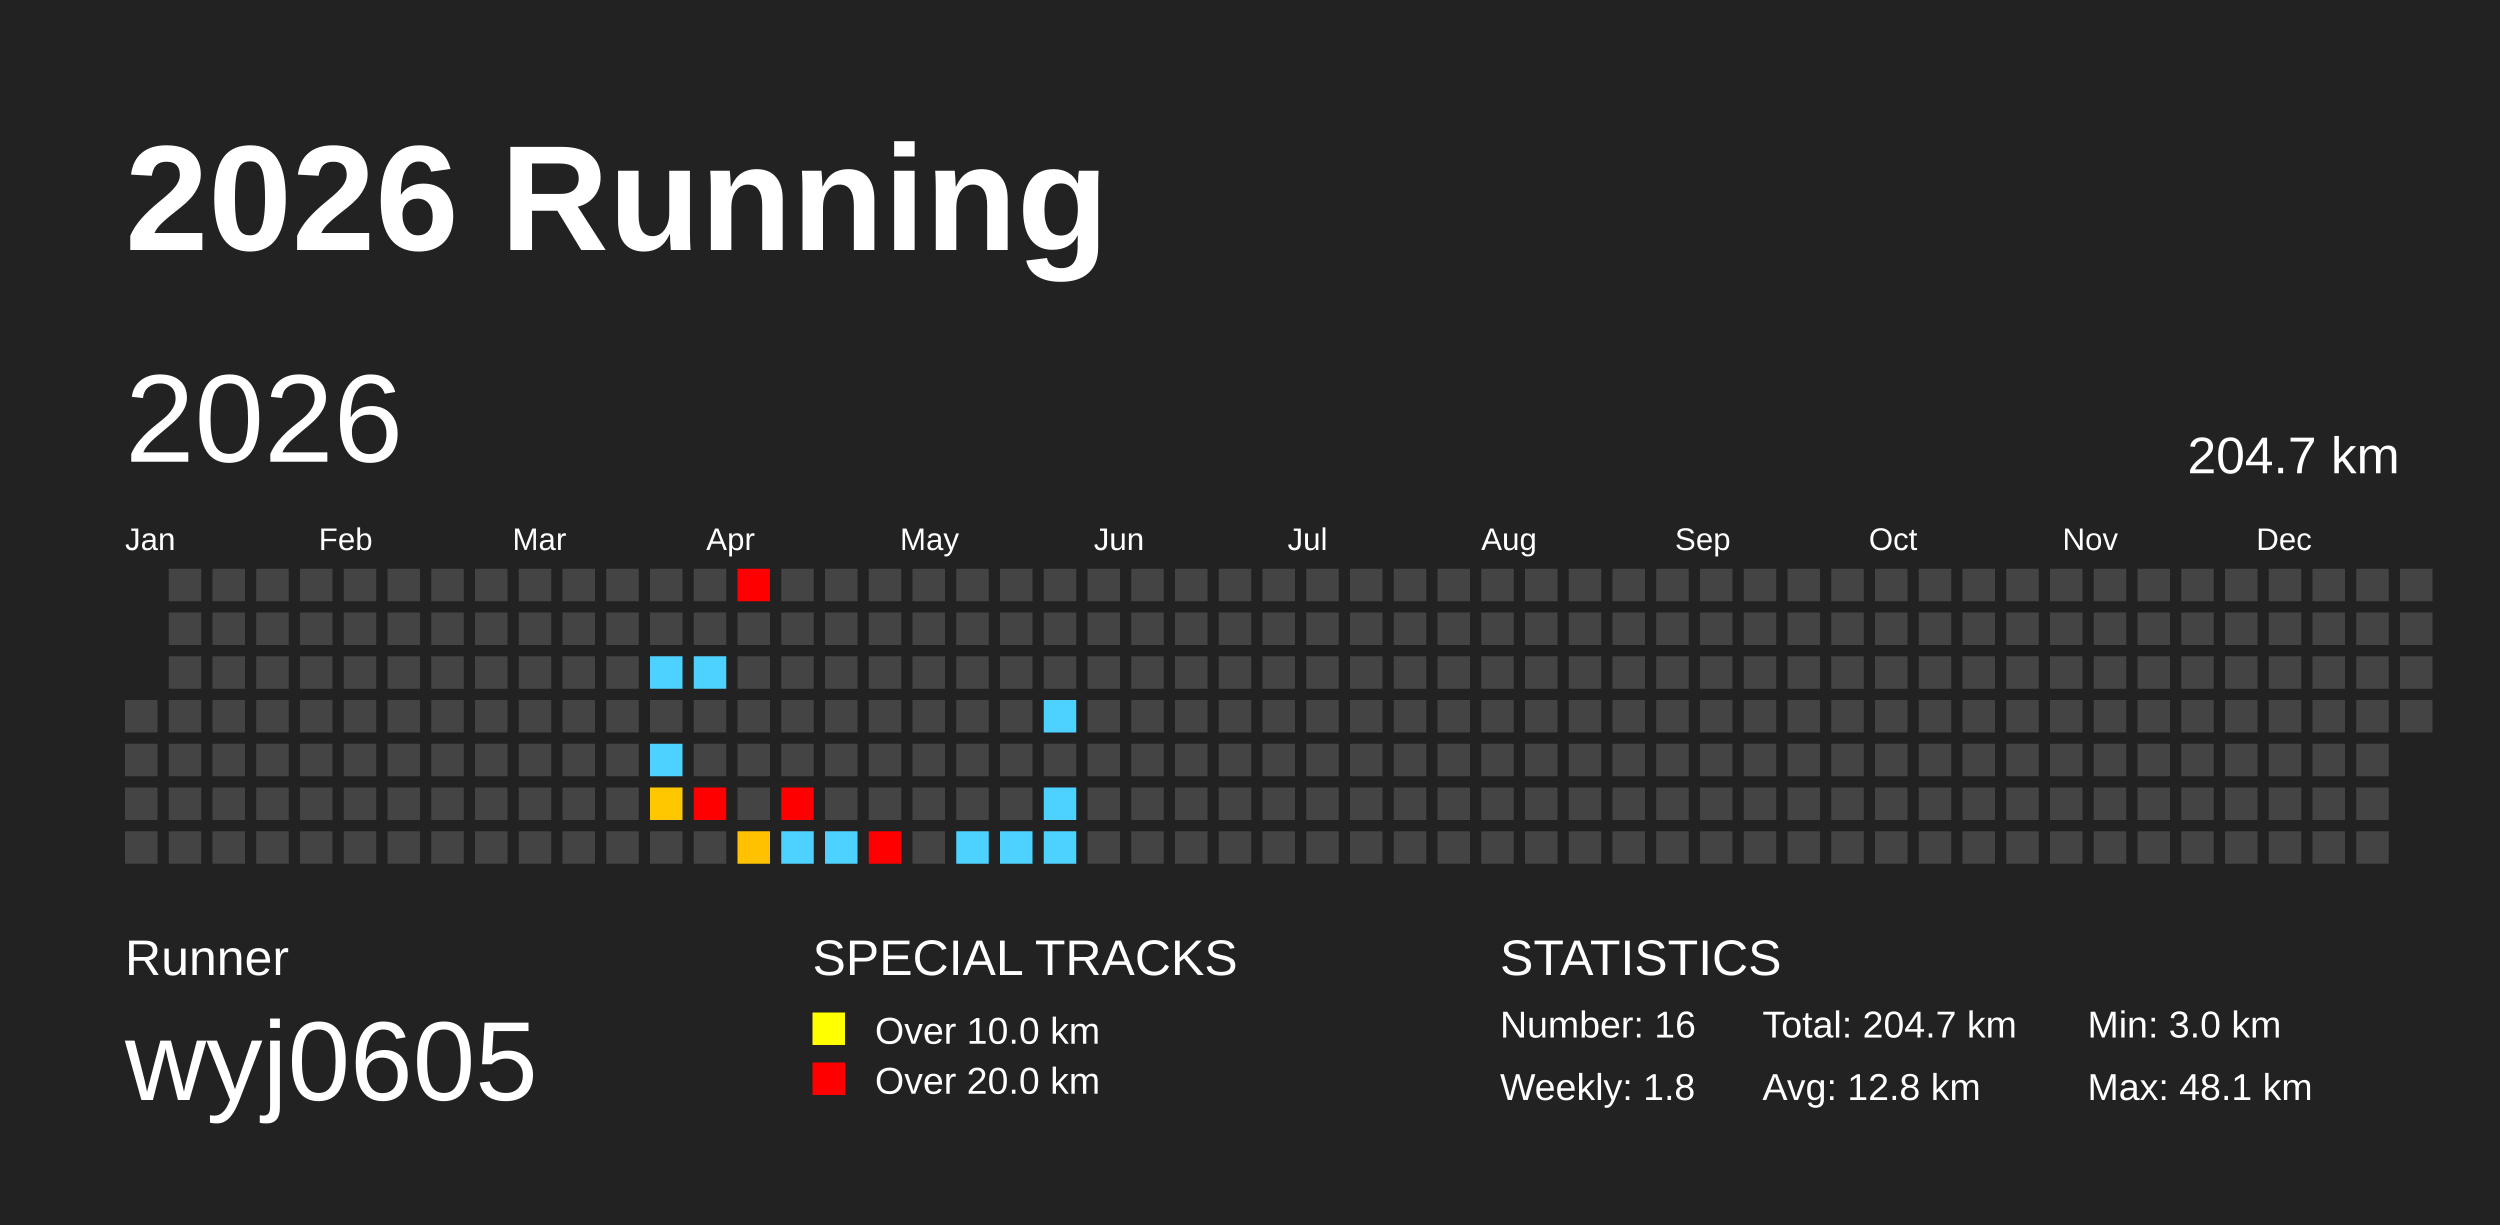
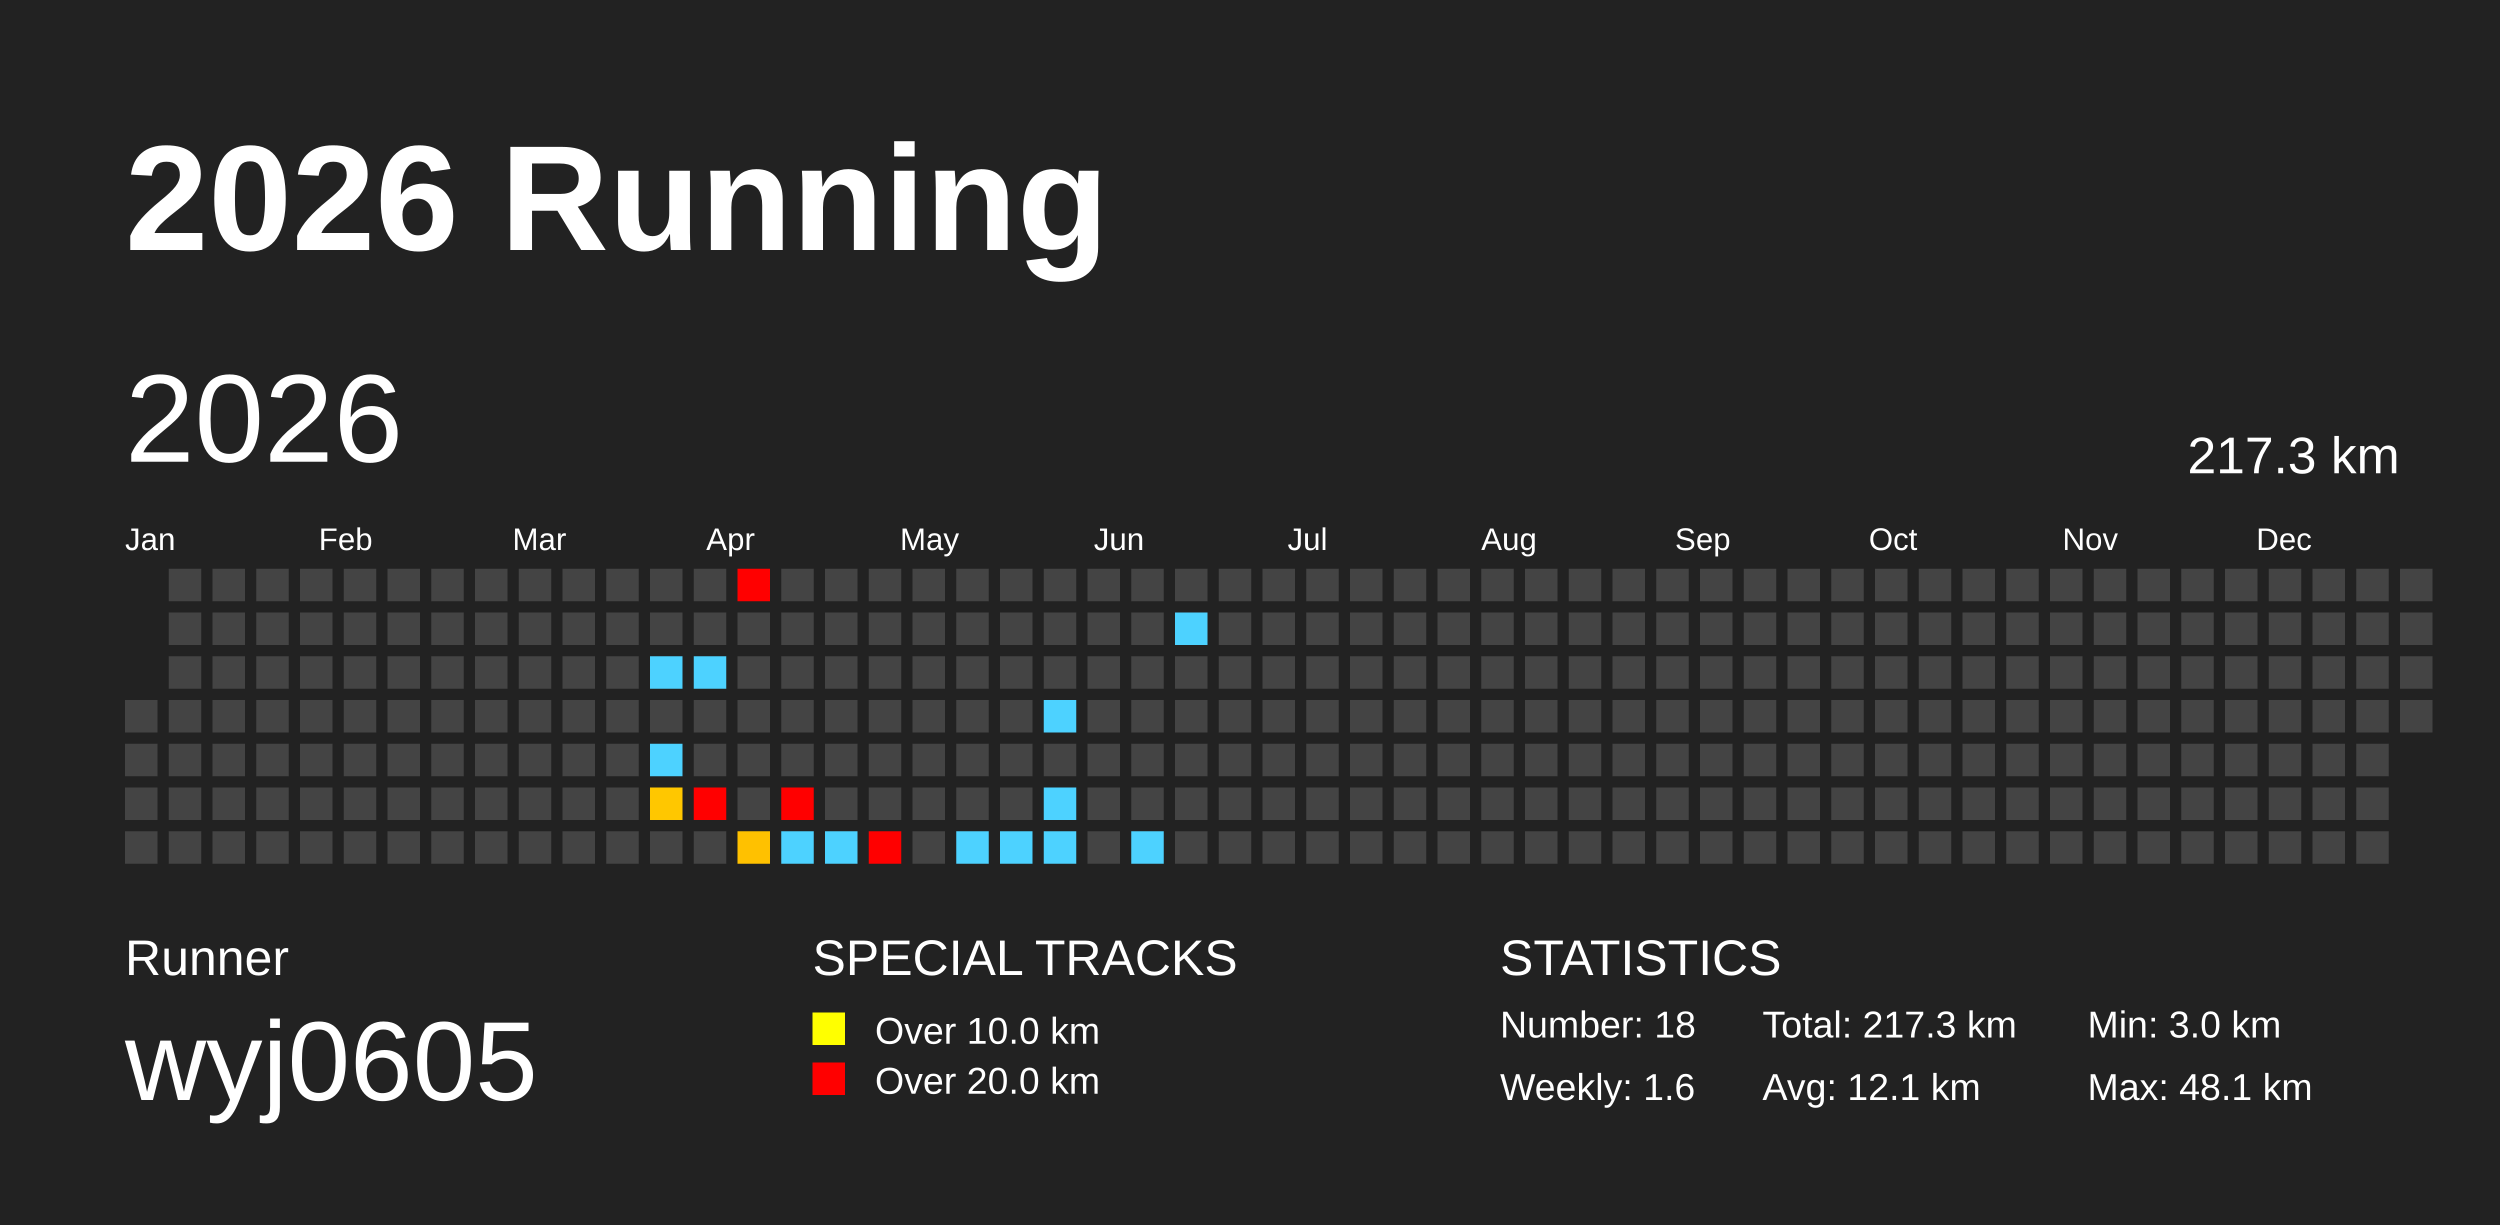
<svg xmlns="http://www.w3.org/2000/svg" baseProfile="full" height="98mm" version="1.1" viewBox="0,0,200,98" width="200mm">
  <defs />
  <rect fill="#222222" height="98" width="200" x="0" y="0" />
  <text fill="#FFFFFF" style="font-size:12px; font-family:Arial; font-weight:bold;" x="10" y="20">2026 Running</text>
  <text fill="#FFFFFF" style="font-size:4px; font-family:Arial" x="10" y="78">Runner</text>
  <text fill="#FFFFFF" style="font-size:9px; font-family:Arial" x="10" y="88">wyj0605</text>
  <text fill="#FFFFFF" style="font-size:4px; font-family:Arial" x="65" y="78">SPECIAL TRACKS</text>
  <rect fill="yellow" height="2.6" width="2.6" x="65" y="81" />
  <text fill="#FFFFFF" style="font-size:3px; font-family:Arial" x="70" y="83.5">Over 10.0 km</text>
  <rect fill="red" height="2.6" width="2.6" x="65" y="85" />
  <text fill="#FFFFFF" style="font-size:3px; font-family:Arial" x="70" y="87.5">Over 20.0 km</text>
  <text fill="#FFFFFF" style="font-size:4px; font-family:Arial" x="120" y="78">STATISTICS</text>
-   <text fill="#FFFFFF" style="font-size:3px; font-family:Arial" x="120" y="83">Number: 16</text>
-   <text fill="#FFFFFF" style="font-size:3px; font-family:Arial" x="120" y="88">Weekly: 1.8</text>
-   <text fill="#FFFFFF" style="font-size:3px; font-family:Arial" x="141" y="83">Total: 204.7 km</text>
-   <text fill="#FFFFFF" style="font-size:3px; font-family:Arial" x="141" y="88">Avg: 12.8 km</text>
+   <text fill="#FFFFFF" style="font-size:3px; font-family:Arial" x="120" y="83">Number: 18</text>
+   <text fill="#FFFFFF" style="font-size:3px; font-family:Arial" x="120" y="88">Weekly: 1.6</text>
+   <text fill="#FFFFFF" style="font-size:3px; font-family:Arial" x="141" y="83">Total: 217.3 km</text>
+   <text fill="#FFFFFF" style="font-size:3px; font-family:Arial" x="141" y="88">Avg: 12.1 km</text>
  <text fill="#FFFFFF" style="font-size:3px; font-family:Arial" x="167" y="83">Min: 3.0 km</text>
  <text fill="#FFFFFF" style="font-size:3px; font-family:Arial" x="167" y="88">Max: 48.1 km</text>
  <text dominant-baseline="hanging" fill="#FFFFFF" style="font-size:10.0px; font-family:Arial;" x="10" y="30">2026</text>
-   <text dominant-baseline="hanging" fill="#FFFFFF" style="font-size:4.125px; font-family:Arial;" x="175" y="35">204.7 km</text>
+   <text dominant-baseline="hanging" fill="#FFFFFF" style="font-size:4.125px; font-family:Arial;" x="175" y="35">217.3 km</text>
  <text fill="#FFFFFF" style="font-size:2.5px; font-family:Arial" x="10.0" y="44">Jan</text>
  <text fill="#FFFFFF" style="font-size:2.5px; font-family:Arial" x="25.5" y="44">Feb</text>
  <text fill="#FFFFFF" style="font-size:2.5px; font-family:Arial" x="41.0" y="44">Mar</text>
  <text fill="#FFFFFF" style="font-size:2.5px; font-family:Arial" x="56.5" y="44">Apr</text>
  <text fill="#FFFFFF" style="font-size:2.5px; font-family:Arial" x="72.0" y="44">May</text>
  <text fill="#FFFFFF" style="font-size:2.5px; font-family:Arial" x="87.5" y="44">Jun</text>
  <text fill="#FFFFFF" style="font-size:2.5px; font-family:Arial" x="103.0" y="44">Jul</text>
  <text fill="#FFFFFF" style="font-size:2.5px; font-family:Arial" x="118.5" y="44">Aug</text>
  <text fill="#FFFFFF" style="font-size:2.5px; font-family:Arial" x="134.0" y="44">Sep</text>
  <text fill="#FFFFFF" style="font-size:2.5px; font-family:Arial" x="149.5" y="44">Oct</text>
  <text fill="#FFFFFF" style="font-size:2.5px; font-family:Arial" x="165.0" y="44">Nov</text>
  <text fill="#FFFFFF" style="font-size:2.5px; font-family:Arial" x="180.5" y="44">Dec</text>
  <rect fill="#444444" height="2.6" width="2.6" x="10.0" y="56.0" />
  <rect fill="#444444" height="2.6" width="2.6" x="10.0" y="59.5" />
  <rect fill="#444444" height="2.6" width="2.6" x="10.0" y="63.0" />
  <rect fill="#444444" height="2.6" width="2.6" x="10.0" y="66.5" />
  <rect fill="#444444" height="2.6" width="2.6" x="13.5" y="45.5" />
  <rect fill="#444444" height="2.6" width="2.6" x="13.5" y="49.0" />
  <rect fill="#444444" height="2.6" width="2.6" x="13.5" y="52.5" />
  <rect fill="#444444" height="2.6" width="2.6" x="13.5" y="56.0" />
  <rect fill="#444444" height="2.6" width="2.6" x="13.5" y="59.5" />
  <rect fill="#444444" height="2.6" width="2.6" x="13.5" y="63.0" />
  <rect fill="#444444" height="2.6" width="2.6" x="13.5" y="66.5" />
  <rect fill="#444444" height="2.6" width="2.6" x="17.0" y="45.5" />
  <rect fill="#444444" height="2.6" width="2.6" x="17.0" y="49.0" />
  <rect fill="#444444" height="2.6" width="2.6" x="17.0" y="52.5" />
  <rect fill="#444444" height="2.6" width="2.6" x="17.0" y="56.0" />
  <rect fill="#444444" height="2.6" width="2.6" x="17.0" y="59.5" />
  <rect fill="#444444" height="2.6" width="2.6" x="17.0" y="63.0" />
  <rect fill="#444444" height="2.6" width="2.6" x="17.0" y="66.5" />
  <rect fill="#444444" height="2.6" width="2.6" x="20.5" y="45.5" />
  <rect fill="#444444" height="2.6" width="2.6" x="20.5" y="49.0" />
  <rect fill="#444444" height="2.6" width="2.6" x="20.5" y="52.5" />
  <rect fill="#444444" height="2.6" width="2.6" x="20.5" y="56.0" />
  <rect fill="#444444" height="2.6" width="2.6" x="20.5" y="59.5" />
  <rect fill="#444444" height="2.6" width="2.6" x="20.5" y="63.0" />
  <rect fill="#444444" height="2.6" width="2.6" x="20.5" y="66.5" />
  <rect fill="#444444" height="2.6" width="2.6" x="24.0" y="45.5" />
  <rect fill="#444444" height="2.6" width="2.6" x="24.0" y="49.0" />
  <rect fill="#444444" height="2.6" width="2.6" x="24.0" y="52.5" />
  <rect fill="#444444" height="2.6" width="2.6" x="24.0" y="56.0" />
  <rect fill="#444444" height="2.6" width="2.6" x="24.0" y="59.5" />
  <rect fill="#444444" height="2.6" width="2.6" x="24.0" y="63.0" />
  <rect fill="#444444" height="2.6" width="2.6" x="24.0" y="66.5" />
  <rect fill="#444444" height="2.6" width="2.6" x="27.5" y="45.5" />
  <rect fill="#444444" height="2.6" width="2.6" x="27.5" y="49.0" />
  <rect fill="#444444" height="2.6" width="2.6" x="27.5" y="52.5" />
  <rect fill="#444444" height="2.6" width="2.6" x="27.5" y="56.0" />
  <rect fill="#444444" height="2.6" width="2.6" x="27.5" y="59.5" />
  <rect fill="#444444" height="2.6" width="2.6" x="27.5" y="63.0" />
  <rect fill="#444444" height="2.6" width="2.6" x="27.5" y="66.5" />
  <rect fill="#444444" height="2.6" width="2.6" x="31.0" y="45.5" />
  <rect fill="#444444" height="2.6" width="2.6" x="31.0" y="49.0" />
  <rect fill="#444444" height="2.6" width="2.6" x="31.0" y="52.5" />
  <rect fill="#444444" height="2.6" width="2.6" x="31.0" y="56.0" />
  <rect fill="#444444" height="2.6" width="2.6" x="31.0" y="59.5" />
  <rect fill="#444444" height="2.6" width="2.6" x="31.0" y="63.0" />
  <rect fill="#444444" height="2.6" width="2.6" x="31.0" y="66.5" />
  <rect fill="#444444" height="2.6" width="2.6" x="34.5" y="45.5" />
  <rect fill="#444444" height="2.6" width="2.6" x="34.5" y="49.0" />
  <rect fill="#444444" height="2.6" width="2.6" x="34.5" y="52.5" />
  <rect fill="#444444" height="2.6" width="2.6" x="34.5" y="56.0" />
  <rect fill="#444444" height="2.6" width="2.6" x="34.5" y="59.5" />
  <rect fill="#444444" height="2.6" width="2.6" x="34.5" y="63.0" />
  <rect fill="#444444" height="2.6" width="2.6" x="34.5" y="66.5" />
  <rect fill="#444444" height="2.6" width="2.6" x="38.0" y="45.5" />
  <rect fill="#444444" height="2.6" width="2.6" x="38.0" y="49.0" />
  <rect fill="#444444" height="2.6" width="2.6" x="38.0" y="52.5" />
  <rect fill="#444444" height="2.6" width="2.6" x="38.0" y="56.0" />
  <rect fill="#444444" height="2.6" width="2.6" x="38.0" y="59.5" />
  <rect fill="#444444" height="2.6" width="2.6" x="38.0" y="63.0" />
  <rect fill="#444444" height="2.6" width="2.6" x="38.0" y="66.5" />
  <rect fill="#444444" height="2.6" width="2.6" x="41.5" y="45.5" />
  <rect fill="#444444" height="2.6" width="2.6" x="41.5" y="49.0" />
  <rect fill="#444444" height="2.6" width="2.6" x="41.5" y="52.5" />
  <rect fill="#444444" height="2.6" width="2.6" x="41.5" y="56.0" />
  <rect fill="#444444" height="2.6" width="2.6" x="41.5" y="59.5" />
  <rect fill="#444444" height="2.6" width="2.6" x="41.5" y="63.0" />
  <rect fill="#444444" height="2.6" width="2.6" x="41.5" y="66.5" />
  <rect fill="#444444" height="2.6" width="2.6" x="45.0" y="45.5" />
  <rect fill="#444444" height="2.6" width="2.6" x="45.0" y="49.0" />
  <rect fill="#444444" height="2.6" width="2.6" x="45.0" y="52.5" />
  <rect fill="#444444" height="2.6" width="2.6" x="45.0" y="56.0" />
  <rect fill="#444444" height="2.6" width="2.6" x="45.0" y="59.5" />
  <rect fill="#444444" height="2.6" width="2.6" x="45.0" y="63.0" />
  <rect fill="#444444" height="2.6" width="2.6" x="45.0" y="66.5" />
  <rect fill="#444444" height="2.6" width="2.6" x="48.5" y="45.5" />
  <rect fill="#444444" height="2.6" width="2.6" x="48.5" y="49.0" />
  <rect fill="#444444" height="2.6" width="2.6" x="48.5" y="52.5" />
  <rect fill="#444444" height="2.6" width="2.6" x="48.5" y="56.0" />
  <rect fill="#444444" height="2.6" width="2.6" x="48.5" y="59.5" />
  <rect fill="#444444" height="2.6" width="2.6" x="48.5" y="63.0" />
  <rect fill="#444444" height="2.6" width="2.6" x="48.5" y="66.5" />
  <rect fill="#444444" height="2.6" width="2.6" x="52.0" y="45.5" />
  <rect fill="#444444" height="2.6" width="2.6" x="52.0" y="49.0" />
  <rect fill="#4dd2ff" height="2.6" width="2.6" x="52.0" y="52.5" />
  <rect fill="#444444" height="2.6" width="2.6" x="52.0" y="56.0" />
  <rect fill="#4dd2ff" height="2.6" width="2.6" x="52.0" y="59.5" />
  <rect fill="#ffc700" height="2.6" width="2.6" x="52.0" y="63.0" />
  <rect fill="#444444" height="2.6" width="2.6" x="52.0" y="66.5" />
  <rect fill="#444444" height="2.6" width="2.6" x="55.5" y="45.5" />
  <rect fill="#444444" height="2.6" width="2.6" x="55.5" y="49.0" />
  <rect fill="#4dd2ff" height="2.6" width="2.6" x="55.5" y="52.5" />
  <rect fill="#444444" height="2.6" width="2.6" x="55.5" y="56.0" />
  <rect fill="#444444" height="2.6" width="2.6" x="55.5" y="59.5" />
  <rect fill="red" height="2.6" width="2.6" x="55.5" y="63.0" />
  <rect fill="#444444" height="2.6" width="2.6" x="55.5" y="66.5" />
  <rect fill="red" height="2.6" width="2.6" x="59.0" y="45.5" />
  <rect fill="#444444" height="2.6" width="2.6" x="59.0" y="49.0" />
  <rect fill="#444444" height="2.6" width="2.6" x="59.0" y="52.5" />
  <rect fill="#444444" height="2.6" width="2.6" x="59.0" y="56.0" />
  <rect fill="#444444" height="2.6" width="2.6" x="59.0" y="59.5" />
  <rect fill="#444444" height="2.6" width="2.6" x="59.0" y="63.0" />
  <rect fill="#ffc100" height="2.6" width="2.6" x="59.0" y="66.5" />
  <rect fill="#444444" height="2.6" width="2.6" x="62.5" y="45.5" />
  <rect fill="#444444" height="2.6" width="2.6" x="62.5" y="49.0" />
  <rect fill="#444444" height="2.6" width="2.6" x="62.5" y="52.5" />
  <rect fill="#444444" height="2.6" width="2.6" x="62.5" y="56.0" />
  <rect fill="#444444" height="2.6" width="2.6" x="62.5" y="59.5" />
  <rect fill="red" height="2.6" width="2.6" x="62.5" y="63.0" />
  <rect fill="#4dd2ff" height="2.6" width="2.6" x="62.5" y="66.5" />
  <rect fill="#444444" height="2.6" width="2.6" x="66.0" y="45.5" />
  <rect fill="#444444" height="2.6" width="2.6" x="66.0" y="49.0" />
  <rect fill="#444444" height="2.6" width="2.6" x="66.0" y="52.5" />
  <rect fill="#444444" height="2.6" width="2.6" x="66.0" y="56.0" />
  <rect fill="#444444" height="2.6" width="2.6" x="66.0" y="59.5" />
  <rect fill="#444444" height="2.6" width="2.6" x="66.0" y="63.0" />
  <rect fill="#4dd2ff" height="2.6" width="2.6" x="66.0" y="66.5" />
  <rect fill="#444444" height="2.6" width="2.6" x="69.5" y="45.5" />
  <rect fill="#444444" height="2.6" width="2.6" x="69.5" y="49.0" />
  <rect fill="#444444" height="2.6" width="2.6" x="69.5" y="52.5" />
  <rect fill="#444444" height="2.6" width="2.6" x="69.5" y="56.0" />
  <rect fill="#444444" height="2.6" width="2.6" x="69.5" y="59.5" />
  <rect fill="#444444" height="2.6" width="2.6" x="69.5" y="63.0" />
  <rect fill="red" height="2.6" width="2.6" x="69.5" y="66.5" />
  <rect fill="#444444" height="2.6" width="2.6" x="73.0" y="45.5" />
  <rect fill="#444444" height="2.6" width="2.6" x="73.0" y="49.0" />
  <rect fill="#444444" height="2.6" width="2.6" x="73.0" y="52.5" />
  <rect fill="#444444" height="2.6" width="2.6" x="73.0" y="56.0" />
  <rect fill="#444444" height="2.6" width="2.6" x="73.0" y="59.5" />
  <rect fill="#444444" height="2.6" width="2.6" x="73.0" y="63.0" />
  <rect fill="#444444" height="2.6" width="2.6" x="73.0" y="66.5" />
  <rect fill="#444444" height="2.6" width="2.6" x="76.5" y="45.5" />
  <rect fill="#444444" height="2.6" width="2.6" x="76.5" y="49.0" />
  <rect fill="#444444" height="2.6" width="2.6" x="76.5" y="52.5" />
  <rect fill="#444444" height="2.6" width="2.6" x="76.5" y="56.0" />
  <rect fill="#444444" height="2.6" width="2.6" x="76.5" y="59.5" />
  <rect fill="#444444" height="2.6" width="2.6" x="76.5" y="63.0" />
  <rect fill="#4dd2ff" height="2.6" width="2.6" x="76.5" y="66.5" />
  <rect fill="#444444" height="2.6" width="2.6" x="80.0" y="45.5" />
  <rect fill="#444444" height="2.6" width="2.6" x="80.0" y="49.0" />
  <rect fill="#444444" height="2.6" width="2.6" x="80.0" y="52.5" />
  <rect fill="#444444" height="2.6" width="2.6" x="80.0" y="56.0" />
  <rect fill="#444444" height="2.6" width="2.6" x="80.0" y="59.5" />
  <rect fill="#444444" height="2.6" width="2.6" x="80.0" y="63.0" />
  <rect fill="#4dd2ff" height="2.6" width="2.6" x="80.0" y="66.5" />
  <rect fill="#444444" height="2.6" width="2.6" x="83.5" y="45.5" />
  <rect fill="#444444" height="2.6" width="2.6" x="83.5" y="49.0" />
  <rect fill="#444444" height="2.6" width="2.6" x="83.5" y="52.5" />
  <rect fill="#4dd2ff" height="2.6" width="2.6" x="83.5" y="56.0" />
  <rect fill="#444444" height="2.6" width="2.6" x="83.5" y="59.5" />
  <rect fill="#4dd2ff" height="2.6" width="2.6" x="83.5" y="63.0" />
  <rect fill="#4dd2ff" height="2.6" width="2.6" x="83.5" y="66.5" />
  <rect fill="#444444" height="2.6" width="2.6" x="87.0" y="45.5" />
  <rect fill="#444444" height="2.6" width="2.6" x="87.0" y="49.0" />
  <rect fill="#444444" height="2.6" width="2.6" x="87.0" y="52.5" />
  <rect fill="#444444" height="2.6" width="2.6" x="87.0" y="56.0" />
  <rect fill="#444444" height="2.6" width="2.6" x="87.0" y="59.5" />
  <rect fill="#444444" height="2.6" width="2.6" x="87.0" y="63.0" />
  <rect fill="#444444" height="2.6" width="2.6" x="87.0" y="66.5" />
  <rect fill="#444444" height="2.6" width="2.6" x="90.5" y="45.5" />
  <rect fill="#444444" height="2.6" width="2.6" x="90.5" y="49.0" />
  <rect fill="#444444" height="2.6" width="2.6" x="90.5" y="52.5" />
  <rect fill="#444444" height="2.6" width="2.6" x="90.5" y="56.0" />
  <rect fill="#444444" height="2.6" width="2.6" x="90.5" y="59.5" />
  <rect fill="#444444" height="2.6" width="2.6" x="90.5" y="63.0" />
-   <rect fill="#444444" height="2.6" width="2.6" x="90.5" y="66.5" />
+   <rect fill="#4dd2ff" height="2.6" width="2.6" x="90.5" y="66.5" />
  <rect fill="#444444" height="2.6" width="2.6" x="94.0" y="45.5" />
-   <rect fill="#444444" height="2.6" width="2.6" x="94.0" y="49.0" />
+   <rect fill="#4dd2ff" height="2.6" width="2.6" x="94.0" y="49.0" />
  <rect fill="#444444" height="2.6" width="2.6" x="94.0" y="52.5" />
  <rect fill="#444444" height="2.6" width="2.6" x="94.0" y="56.0" />
  <rect fill="#444444" height="2.6" width="2.6" x="94.0" y="59.5" />
  <rect fill="#444444" height="2.6" width="2.6" x="94.0" y="63.0" />
  <rect fill="#444444" height="2.6" width="2.6" x="94.0" y="66.5" />
  <rect fill="#444444" height="2.6" width="2.6" x="97.5" y="45.5" />
  <rect fill="#444444" height="2.6" width="2.6" x="97.5" y="49.0" />
  <rect fill="#444444" height="2.6" width="2.6" x="97.5" y="52.5" />
  <rect fill="#444444" height="2.6" width="2.6" x="97.5" y="56.0" />
  <rect fill="#444444" height="2.6" width="2.6" x="97.5" y="59.5" />
  <rect fill="#444444" height="2.6" width="2.6" x="97.5" y="63.0" />
  <rect fill="#444444" height="2.6" width="2.6" x="97.5" y="66.5" />
  <rect fill="#444444" height="2.6" width="2.6" x="101.0" y="45.5" />
  <rect fill="#444444" height="2.6" width="2.6" x="101.0" y="49.0" />
  <rect fill="#444444" height="2.6" width="2.6" x="101.0" y="52.5" />
  <rect fill="#444444" height="2.6" width="2.6" x="101.0" y="56.0" />
  <rect fill="#444444" height="2.6" width="2.6" x="101.0" y="59.5" />
  <rect fill="#444444" height="2.6" width="2.6" x="101.0" y="63.0" />
  <rect fill="#444444" height="2.6" width="2.6" x="101.0" y="66.5" />
  <rect fill="#444444" height="2.6" width="2.6" x="104.5" y="45.5" />
  <rect fill="#444444" height="2.6" width="2.6" x="104.5" y="49.0" />
  <rect fill="#444444" height="2.6" width="2.6" x="104.5" y="52.5" />
  <rect fill="#444444" height="2.6" width="2.6" x="104.5" y="56.0" />
  <rect fill="#444444" height="2.6" width="2.6" x="104.5" y="59.5" />
  <rect fill="#444444" height="2.6" width="2.6" x="104.5" y="63.0" />
  <rect fill="#444444" height="2.6" width="2.6" x="104.5" y="66.5" />
  <rect fill="#444444" height="2.6" width="2.6" x="108.0" y="45.5" />
  <rect fill="#444444" height="2.6" width="2.6" x="108.0" y="49.0" />
  <rect fill="#444444" height="2.6" width="2.6" x="108.0" y="52.5" />
  <rect fill="#444444" height="2.6" width="2.6" x="108.0" y="56.0" />
  <rect fill="#444444" height="2.6" width="2.6" x="108.0" y="59.5" />
  <rect fill="#444444" height="2.6" width="2.6" x="108.0" y="63.0" />
  <rect fill="#444444" height="2.6" width="2.6" x="108.0" y="66.5" />
  <rect fill="#444444" height="2.6" width="2.6" x="111.5" y="45.5" />
  <rect fill="#444444" height="2.6" width="2.6" x="111.5" y="49.0" />
  <rect fill="#444444" height="2.6" width="2.6" x="111.5" y="52.5" />
  <rect fill="#444444" height="2.6" width="2.6" x="111.5" y="56.0" />
  <rect fill="#444444" height="2.6" width="2.6" x="111.5" y="59.5" />
  <rect fill="#444444" height="2.6" width="2.6" x="111.5" y="63.0" />
  <rect fill="#444444" height="2.6" width="2.6" x="111.5" y="66.5" />
  <rect fill="#444444" height="2.6" width="2.6" x="115.0" y="45.5" />
  <rect fill="#444444" height="2.6" width="2.6" x="115.0" y="49.0" />
  <rect fill="#444444" height="2.6" width="2.6" x="115.0" y="52.5" />
  <rect fill="#444444" height="2.6" width="2.6" x="115.0" y="56.0" />
  <rect fill="#444444" height="2.6" width="2.6" x="115.0" y="59.5" />
  <rect fill="#444444" height="2.6" width="2.6" x="115.0" y="63.0" />
  <rect fill="#444444" height="2.6" width="2.6" x="115.0" y="66.5" />
  <rect fill="#444444" height="2.6" width="2.6" x="118.5" y="45.5" />
  <rect fill="#444444" height="2.6" width="2.6" x="118.5" y="49.0" />
  <rect fill="#444444" height="2.6" width="2.6" x="118.5" y="52.5" />
  <rect fill="#444444" height="2.6" width="2.6" x="118.5" y="56.0" />
  <rect fill="#444444" height="2.6" width="2.6" x="118.5" y="59.5" />
  <rect fill="#444444" height="2.6" width="2.6" x="118.5" y="63.0" />
  <rect fill="#444444" height="2.6" width="2.6" x="118.5" y="66.5" />
  <rect fill="#444444" height="2.6" width="2.6" x="122.0" y="45.5" />
  <rect fill="#444444" height="2.6" width="2.6" x="122.0" y="49.0" />
  <rect fill="#444444" height="2.6" width="2.6" x="122.0" y="52.5" />
  <rect fill="#444444" height="2.6" width="2.6" x="122.0" y="56.0" />
  <rect fill="#444444" height="2.6" width="2.6" x="122.0" y="59.5" />
  <rect fill="#444444" height="2.6" width="2.6" x="122.0" y="63.0" />
  <rect fill="#444444" height="2.6" width="2.6" x="122.0" y="66.5" />
  <rect fill="#444444" height="2.6" width="2.6" x="125.5" y="45.5" />
  <rect fill="#444444" height="2.6" width="2.6" x="125.5" y="49.0" />
  <rect fill="#444444" height="2.6" width="2.6" x="125.5" y="52.5" />
  <rect fill="#444444" height="2.6" width="2.6" x="125.5" y="56.0" />
  <rect fill="#444444" height="2.6" width="2.6" x="125.5" y="59.5" />
  <rect fill="#444444" height="2.6" width="2.6" x="125.5" y="63.0" />
  <rect fill="#444444" height="2.6" width="2.6" x="125.5" y="66.5" />
  <rect fill="#444444" height="2.6" width="2.6" x="129.0" y="45.5" />
  <rect fill="#444444" height="2.6" width="2.6" x="129.0" y="49.0" />
  <rect fill="#444444" height="2.6" width="2.6" x="129.0" y="52.5" />
  <rect fill="#444444" height="2.6" width="2.6" x="129.0" y="56.0" />
  <rect fill="#444444" height="2.6" width="2.6" x="129.0" y="59.5" />
  <rect fill="#444444" height="2.6" width="2.6" x="129.0" y="63.0" />
  <rect fill="#444444" height="2.6" width="2.6" x="129.0" y="66.5" />
  <rect fill="#444444" height="2.6" width="2.6" x="132.5" y="45.5" />
  <rect fill="#444444" height="2.6" width="2.6" x="132.5" y="49.0" />
  <rect fill="#444444" height="2.6" width="2.6" x="132.5" y="52.5" />
  <rect fill="#444444" height="2.6" width="2.6" x="132.5" y="56.0" />
  <rect fill="#444444" height="2.6" width="2.6" x="132.5" y="59.5" />
  <rect fill="#444444" height="2.6" width="2.6" x="132.5" y="63.0" />
  <rect fill="#444444" height="2.6" width="2.6" x="132.5" y="66.5" />
  <rect fill="#444444" height="2.6" width="2.6" x="136.0" y="45.5" />
  <rect fill="#444444" height="2.6" width="2.6" x="136.0" y="49.0" />
  <rect fill="#444444" height="2.6" width="2.6" x="136.0" y="52.5" />
  <rect fill="#444444" height="2.6" width="2.6" x="136.0" y="56.0" />
  <rect fill="#444444" height="2.6" width="2.6" x="136.0" y="59.5" />
  <rect fill="#444444" height="2.6" width="2.6" x="136.0" y="63.0" />
  <rect fill="#444444" height="2.6" width="2.6" x="136.0" y="66.5" />
  <rect fill="#444444" height="2.6" width="2.6" x="139.5" y="45.5" />
  <rect fill="#444444" height="2.6" width="2.6" x="139.5" y="49.0" />
  <rect fill="#444444" height="2.6" width="2.6" x="139.5" y="52.5" />
  <rect fill="#444444" height="2.6" width="2.6" x="139.5" y="56.0" />
  <rect fill="#444444" height="2.6" width="2.6" x="139.5" y="59.5" />
  <rect fill="#444444" height="2.6" width="2.6" x="139.5" y="63.0" />
  <rect fill="#444444" height="2.6" width="2.6" x="139.5" y="66.5" />
  <rect fill="#444444" height="2.6" width="2.6" x="143.0" y="45.5" />
  <rect fill="#444444" height="2.6" width="2.6" x="143.0" y="49.0" />
  <rect fill="#444444" height="2.6" width="2.6" x="143.0" y="52.5" />
  <rect fill="#444444" height="2.6" width="2.6" x="143.0" y="56.0" />
  <rect fill="#444444" height="2.6" width="2.6" x="143.0" y="59.5" />
  <rect fill="#444444" height="2.6" width="2.6" x="143.0" y="63.0" />
  <rect fill="#444444" height="2.6" width="2.6" x="143.0" y="66.5" />
  <rect fill="#444444" height="2.6" width="2.6" x="146.5" y="45.5" />
  <rect fill="#444444" height="2.6" width="2.6" x="146.5" y="49.0" />
  <rect fill="#444444" height="2.6" width="2.6" x="146.5" y="52.5" />
  <rect fill="#444444" height="2.6" width="2.6" x="146.5" y="56.0" />
  <rect fill="#444444" height="2.6" width="2.6" x="146.5" y="59.5" />
  <rect fill="#444444" height="2.6" width="2.6" x="146.5" y="63.0" />
  <rect fill="#444444" height="2.6" width="2.6" x="146.5" y="66.5" />
  <rect fill="#444444" height="2.6" width="2.6" x="150.0" y="45.5" />
  <rect fill="#444444" height="2.6" width="2.6" x="150.0" y="49.0" />
  <rect fill="#444444" height="2.6" width="2.6" x="150.0" y="52.5" />
  <rect fill="#444444" height="2.6" width="2.6" x="150.0" y="56.0" />
  <rect fill="#444444" height="2.6" width="2.6" x="150.0" y="59.5" />
  <rect fill="#444444" height="2.6" width="2.6" x="150.0" y="63.0" />
  <rect fill="#444444" height="2.6" width="2.6" x="150.0" y="66.5" />
  <rect fill="#444444" height="2.6" width="2.6" x="153.5" y="45.5" />
  <rect fill="#444444" height="2.6" width="2.6" x="153.5" y="49.0" />
  <rect fill="#444444" height="2.6" width="2.6" x="153.5" y="52.5" />
  <rect fill="#444444" height="2.6" width="2.6" x="153.5" y="56.0" />
  <rect fill="#444444" height="2.6" width="2.6" x="153.5" y="59.5" />
  <rect fill="#444444" height="2.6" width="2.6" x="153.5" y="63.0" />
  <rect fill="#444444" height="2.6" width="2.6" x="153.5" y="66.5" />
  <rect fill="#444444" height="2.6" width="2.6" x="157.0" y="45.5" />
  <rect fill="#444444" height="2.6" width="2.6" x="157.0" y="49.0" />
  <rect fill="#444444" height="2.6" width="2.6" x="157.0" y="52.5" />
  <rect fill="#444444" height="2.6" width="2.6" x="157.0" y="56.0" />
  <rect fill="#444444" height="2.6" width="2.6" x="157.0" y="59.5" />
  <rect fill="#444444" height="2.6" width="2.6" x="157.0" y="63.0" />
  <rect fill="#444444" height="2.6" width="2.6" x="157.0" y="66.5" />
  <rect fill="#444444" height="2.6" width="2.6" x="160.5" y="45.5" />
  <rect fill="#444444" height="2.6" width="2.6" x="160.5" y="49.0" />
  <rect fill="#444444" height="2.6" width="2.6" x="160.5" y="52.5" />
  <rect fill="#444444" height="2.6" width="2.6" x="160.5" y="56.0" />
  <rect fill="#444444" height="2.6" width="2.6" x="160.5" y="59.5" />
  <rect fill="#444444" height="2.6" width="2.6" x="160.5" y="63.0" />
  <rect fill="#444444" height="2.6" width="2.6" x="160.5" y="66.5" />
  <rect fill="#444444" height="2.6" width="2.6" x="164.0" y="45.5" />
  <rect fill="#444444" height="2.6" width="2.6" x="164.0" y="49.0" />
  <rect fill="#444444" height="2.6" width="2.6" x="164.0" y="52.5" />
  <rect fill="#444444" height="2.6" width="2.6" x="164.0" y="56.0" />
  <rect fill="#444444" height="2.6" width="2.6" x="164.0" y="59.5" />
  <rect fill="#444444" height="2.6" width="2.6" x="164.0" y="63.0" />
  <rect fill="#444444" height="2.6" width="2.6" x="164.0" y="66.5" />
  <rect fill="#444444" height="2.6" width="2.6" x="167.5" y="45.5" />
  <rect fill="#444444" height="2.6" width="2.6" x="167.5" y="49.0" />
  <rect fill="#444444" height="2.6" width="2.6" x="167.5" y="52.5" />
  <rect fill="#444444" height="2.6" width="2.6" x="167.5" y="56.0" />
  <rect fill="#444444" height="2.6" width="2.6" x="167.5" y="59.5" />
  <rect fill="#444444" height="2.6" width="2.6" x="167.5" y="63.0" />
  <rect fill="#444444" height="2.6" width="2.6" x="167.5" y="66.5" />
  <rect fill="#444444" height="2.6" width="2.6" x="171.0" y="45.5" />
  <rect fill="#444444" height="2.6" width="2.6" x="171.0" y="49.0" />
  <rect fill="#444444" height="2.6" width="2.6" x="171.0" y="52.5" />
  <rect fill="#444444" height="2.6" width="2.6" x="171.0" y="56.0" />
  <rect fill="#444444" height="2.6" width="2.6" x="171.0" y="59.5" />
  <rect fill="#444444" height="2.6" width="2.6" x="171.0" y="63.0" />
  <rect fill="#444444" height="2.6" width="2.6" x="171.0" y="66.5" />
  <rect fill="#444444" height="2.6" width="2.6" x="174.5" y="45.5" />
  <rect fill="#444444" height="2.6" width="2.6" x="174.5" y="49.0" />
  <rect fill="#444444" height="2.6" width="2.6" x="174.5" y="52.5" />
  <rect fill="#444444" height="2.6" width="2.6" x="174.5" y="56.0" />
  <rect fill="#444444" height="2.6" width="2.6" x="174.5" y="59.5" />
  <rect fill="#444444" height="2.6" width="2.6" x="174.5" y="63.0" />
  <rect fill="#444444" height="2.6" width="2.6" x="174.5" y="66.5" />
  <rect fill="#444444" height="2.6" width="2.6" x="178.0" y="45.5" />
  <rect fill="#444444" height="2.6" width="2.6" x="178.0" y="49.0" />
  <rect fill="#444444" height="2.6" width="2.6" x="178.0" y="52.5" />
  <rect fill="#444444" height="2.6" width="2.6" x="178.0" y="56.0" />
  <rect fill="#444444" height="2.6" width="2.6" x="178.0" y="59.5" />
  <rect fill="#444444" height="2.6" width="2.6" x="178.0" y="63.0" />
  <rect fill="#444444" height="2.6" width="2.6" x="178.0" y="66.5" />
  <rect fill="#444444" height="2.6" width="2.6" x="181.5" y="45.5" />
  <rect fill="#444444" height="2.6" width="2.6" x="181.5" y="49.0" />
  <rect fill="#444444" height="2.6" width="2.6" x="181.5" y="52.5" />
  <rect fill="#444444" height="2.6" width="2.6" x="181.5" y="56.0" />
  <rect fill="#444444" height="2.6" width="2.6" x="181.5" y="59.5" />
  <rect fill="#444444" height="2.6" width="2.6" x="181.5" y="63.0" />
  <rect fill="#444444" height="2.6" width="2.6" x="181.5" y="66.5" />
  <rect fill="#444444" height="2.6" width="2.6" x="185.0" y="45.5" />
  <rect fill="#444444" height="2.6" width="2.6" x="185.0" y="49.0" />
  <rect fill="#444444" height="2.6" width="2.6" x="185.0" y="52.5" />
  <rect fill="#444444" height="2.6" width="2.6" x="185.0" y="56.0" />
  <rect fill="#444444" height="2.6" width="2.6" x="185.0" y="59.5" />
  <rect fill="#444444" height="2.6" width="2.6" x="185.0" y="63.0" />
  <rect fill="#444444" height="2.6" width="2.6" x="185.0" y="66.5" />
  <rect fill="#444444" height="2.6" width="2.6" x="188.5" y="45.5" />
  <rect fill="#444444" height="2.6" width="2.6" x="188.5" y="49.0" />
  <rect fill="#444444" height="2.6" width="2.6" x="188.5" y="52.5" />
  <rect fill="#444444" height="2.6" width="2.6" x="188.5" y="56.0" />
  <rect fill="#444444" height="2.6" width="2.6" x="188.5" y="59.5" />
  <rect fill="#444444" height="2.6" width="2.6" x="188.5" y="63.0" />
  <rect fill="#444444" height="2.6" width="2.6" x="188.5" y="66.5" />
  <rect fill="#444444" height="2.6" width="2.6" x="192.0" y="45.5" />
  <rect fill="#444444" height="2.6" width="2.6" x="192.0" y="49.0" />
  <rect fill="#444444" height="2.6" width="2.6" x="192.0" y="52.5" />
  <rect fill="#444444" height="2.6" width="2.6" x="192.0" y="56.0" />
</svg>
